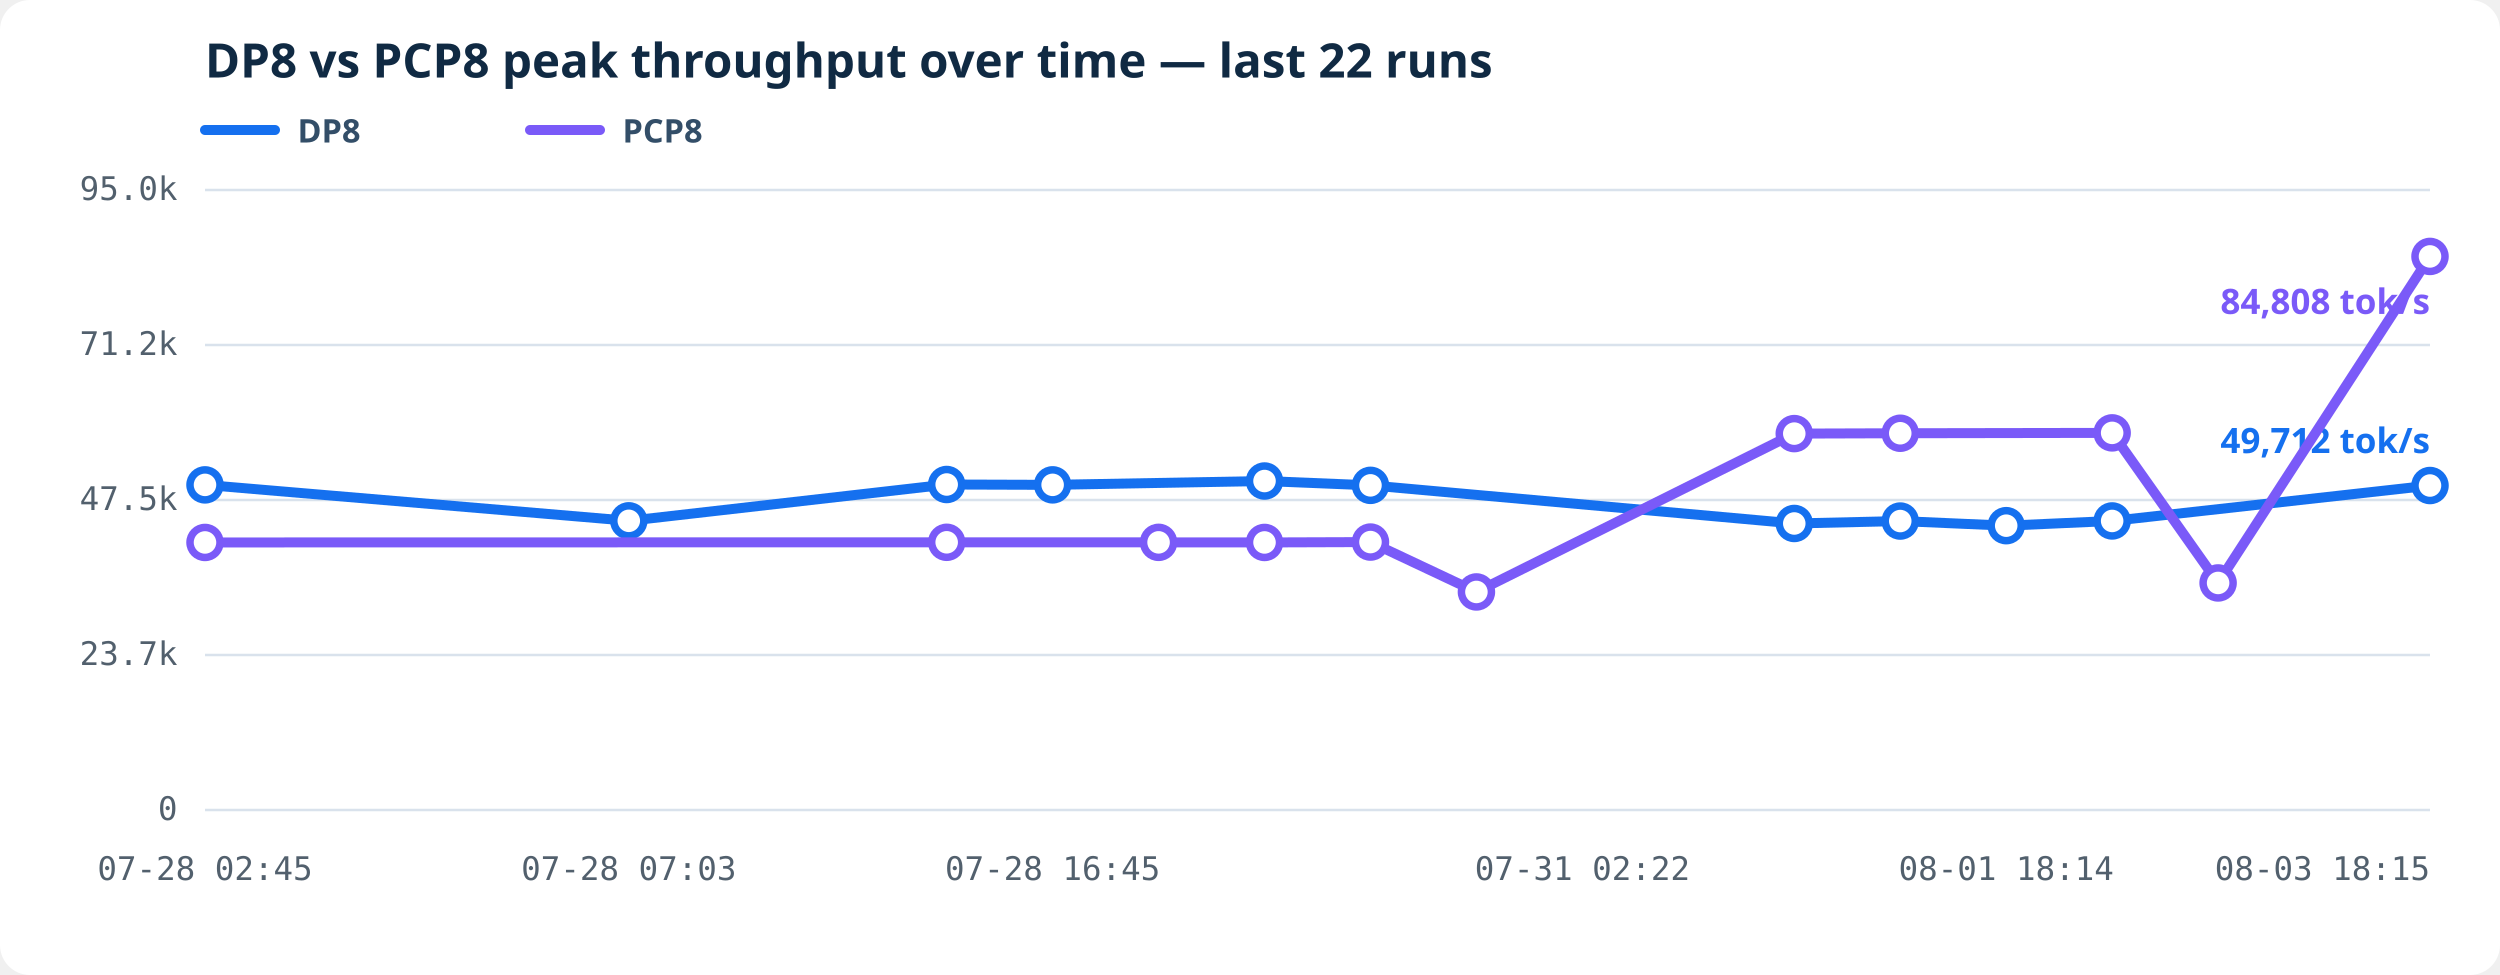
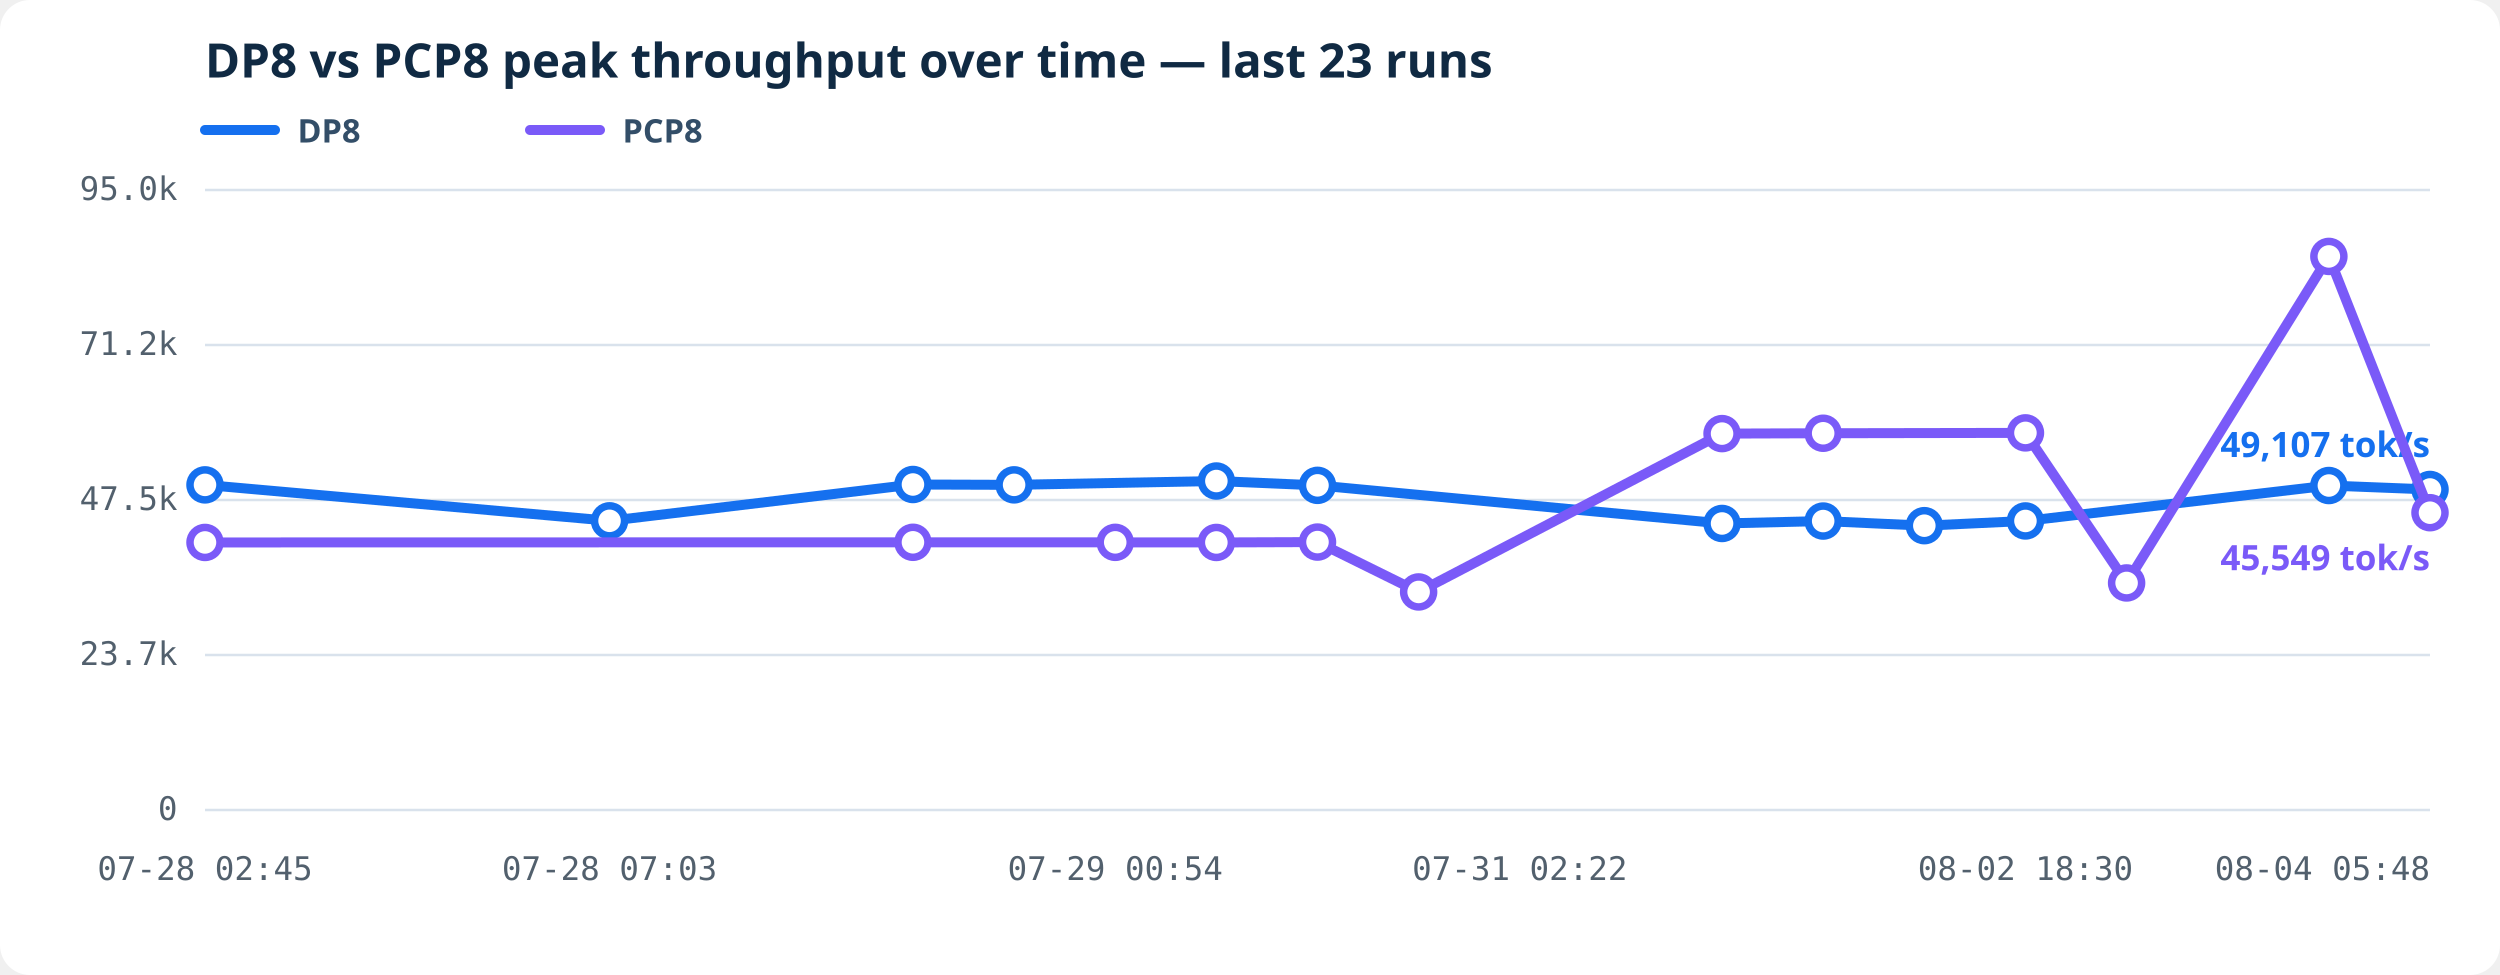
<svg xmlns="http://www.w3.org/2000/svg" viewBox="0 0 1000 390" role="img" aria-labelledby="history-title history-desc">
  <style>.bg{fill:#fff}.grid{stroke:#d9e2ec;stroke-width:1}.axis{fill:#52606d;font:13px ui-monospace,SFMono-Regular,Consolas,monospace}.heading{fill:#102a43;font:600 19px system-ui,sans-serif}.line{fill:none;stroke-width:4;stroke-linejoin:round;stroke-linecap:round}.dot{fill:#fff;stroke-width:3}.latest{stroke-width:3}.legend{fill:#334e68;font:600 13px system-ui,sans-serif}.value{font:600 14px system-ui,sans-serif}</style>
  <rect class="bg" width="1000" height="390" rx="12" />
-   <text class="heading" x="82" y="31">DP8 vs PCP8 peak throughput over time — last 22 runs</text>
+   <text class="heading" x="82" y="31">DP8 vs PCP8 peak throughput over time — last 23 runs</text>
  <line x1="82" y1="52" x2="110" y2="52" stroke="#1570ef" stroke-width="4" stroke-linecap="round" />
  <text class="legend" x="119" y="57">DP8</text>
  <line x1="212" y1="52" x2="240" y2="52" stroke="#7a5af8" stroke-width="4" stroke-linecap="round" />
  <text class="legend" x="249" y="57">PCP8</text>
  <line class="grid" x1="82" y1="324.00" x2="972" y2="324.00" />
  <text class="axis" text-anchor="end" x="71" y="328.00">0</text>
  <line class="grid" x1="82" y1="262.00" x2="972" y2="262.00" />
  <text class="axis" text-anchor="end" x="71" y="266.00">23.7k</text>
  <line class="grid" x1="82" y1="200.00" x2="972" y2="200.00" />
  <text class="axis" text-anchor="end" x="71" y="204.00">47.5k</text>
  <line class="grid" x1="82" y1="138.00" x2="972" y2="138.00" />
  <text class="axis" text-anchor="end" x="71" y="142.00">71.2k</text>
  <line class="grid" x1="82" y1="76.00" x2="972" y2="76.00" />
  <text class="axis" text-anchor="end" x="71" y="80.00">95.0k</text>
  <text class="axis" text-anchor="middle" x="82.00" y="352">07-28 02:45</text>
-   <text class="axis" text-anchor="middle" x="251.52" y="352">07-28 07:03</text>
-   <text class="axis" text-anchor="middle" x="421.05" y="352">07-28 16:45</text>
-   <text class="axis" text-anchor="middle" x="632.95" y="352">07-31 02:22</text>
-   <text class="axis" text-anchor="middle" x="802.48" y="352">08-01 18:14</text>
-   <text class="axis" text-anchor="end" x="972.00" y="352">08-03 18:15</text>
-   <polyline class="line" stroke="#1570ef" points="82.00,193.95 251.52,208.33 378.67,193.80 421.05,193.94 505.81,192.41 548.19,194.14 717.71,209.39 760.10,208.42 802.48,210.27 844.86,208.38 972.00,194.21" />
+   <text class="axis" text-anchor="middle" x="243.82" y="352">07-28 07:03</text>
+   <text class="axis" text-anchor="middle" x="446.09" y="352">07-29 00:54</text>
+   <text class="axis" text-anchor="middle" x="607.91" y="352">07-31 02:22</text>
+   <text class="axis" text-anchor="middle" x="810.18" y="352">08-02 18:30</text>
+   <text class="axis" text-anchor="end" x="972.00" y="352">08-04 05:48</text>
+   <polyline class="line" stroke="#1570ef" points="82.00,193.95 243.82,208.33 365.18,193.80 405.64,193.94 486.55,192.41 527.00,194.14 688.82,209.39 729.27,208.42 769.73,210.27 810.18,208.38 931.55,194.21 972.00,195.79" />
  <circle class="dot" fill="#fff" stroke="#1570ef" cx="82.00" cy="193.95" r="6" />
-   <circle class="dot" fill="#fff" stroke="#1570ef" cx="251.52" cy="208.33" r="6" />
-   <circle class="dot" fill="#fff" stroke="#1570ef" cx="378.67" cy="193.80" r="6" />
-   <circle class="dot" fill="#fff" stroke="#1570ef" cx="421.05" cy="193.94" r="6" />
-   <circle class="dot" fill="#fff" stroke="#1570ef" cx="505.81" cy="192.41" r="6" />
-   <circle class="dot" fill="#fff" stroke="#1570ef" cx="548.19" cy="194.14" r="6" />
-   <circle class="dot" fill="#fff" stroke="#1570ef" cx="717.71" cy="209.39" r="6" />
-   <circle class="dot" fill="#fff" stroke="#1570ef" cx="760.10" cy="208.42" r="6" />
-   <circle class="dot" fill="#fff" stroke="#1570ef" cx="802.48" cy="210.27" r="6" />
-   <circle class="dot" fill="#fff" stroke="#1570ef" cx="844.86" cy="208.38" r="6" />
-   <circle class="dot latest" fill="#1570ef" stroke="#1570ef" cx="972.00" cy="194.21" r="6" />
-   <text class="value" fill="#1570ef" text-anchor="end" x="972.00" y="181.21">49,712 tok/s</text>
-   <polyline class="line" stroke="#7a5af8" points="82.00,216.98 378.67,216.92 463.43,216.94 505.81,216.98 548.19,216.83 590.57,236.78 717.71,173.44 760.10,173.30 844.86,173.15 887.24,233.18 972.00,102.57" />
+   <circle class="dot" fill="#fff" stroke="#1570ef" cx="243.82" cy="208.33" r="6" />
+   <circle class="dot" fill="#fff" stroke="#1570ef" cx="365.18" cy="193.80" r="6" />
+   <circle class="dot" fill="#fff" stroke="#1570ef" cx="405.64" cy="193.94" r="6" />
+   <circle class="dot" fill="#fff" stroke="#1570ef" cx="486.55" cy="192.41" r="6" />
+   <circle class="dot" fill="#fff" stroke="#1570ef" cx="527.00" cy="194.14" r="6" />
+   <circle class="dot" fill="#fff" stroke="#1570ef" cx="688.82" cy="209.39" r="6" />
+   <circle class="dot" fill="#fff" stroke="#1570ef" cx="729.27" cy="208.42" r="6" />
+   <circle class="dot" fill="#fff" stroke="#1570ef" cx="769.73" cy="210.27" r="6" />
+   <circle class="dot" fill="#fff" stroke="#1570ef" cx="810.18" cy="208.38" r="6" />
+   <circle class="dot" fill="#fff" stroke="#1570ef" cx="931.55" cy="194.21" r="6" />
+   <circle class="dot latest" fill="#1570ef" stroke="#1570ef" cx="972.00" cy="195.79" r="6" />
+   <text class="value" fill="#1570ef" text-anchor="end" x="972.00" y="182.79">49,107 tok/s</text>
+   <polyline class="line" stroke="#7a5af8" points="82.00,216.98 365.18,216.92 446.09,216.94 486.55,216.98 527.00,216.83 567.45,236.78 688.82,173.44 729.27,173.30 810.18,173.15 850.64,233.18 931.55,102.57 972.00,205.08" />
  <circle class="dot" fill="#fff" stroke="#7a5af8" cx="82.00" cy="216.98" r="6" />
-   <circle class="dot" fill="#fff" stroke="#7a5af8" cx="378.67" cy="216.92" r="6" />
-   <circle class="dot" fill="#fff" stroke="#7a5af8" cx="463.43" cy="216.94" r="6" />
-   <circle class="dot" fill="#fff" stroke="#7a5af8" cx="505.81" cy="216.98" r="6" />
-   <circle class="dot" fill="#fff" stroke="#7a5af8" cx="548.19" cy="216.83" r="6" />
-   <circle class="dot" fill="#fff" stroke="#7a5af8" cx="590.57" cy="236.78" r="6" />
-   <circle class="dot" fill="#fff" stroke="#7a5af8" cx="717.71" cy="173.44" r="6" />
-   <circle class="dot" fill="#fff" stroke="#7a5af8" cx="760.10" cy="173.30" r="6" />
-   <circle class="dot" fill="#fff" stroke="#7a5af8" cx="844.86" cy="173.15" r="6" />
-   <circle class="dot" fill="#fff" stroke="#7a5af8" cx="887.24" cy="233.18" r="6" />
-   <circle class="dot latest" fill="#7a5af8" stroke="#7a5af8" cx="972.00" cy="102.57" r="6" />
-   <text class="value" fill="#7a5af8" text-anchor="end" x="972.00" y="125.57">84,808 tok/s</text>
+   <circle class="dot" fill="#fff" stroke="#7a5af8" cx="365.18" cy="216.92" r="6" />
+   <circle class="dot" fill="#fff" stroke="#7a5af8" cx="446.09" cy="216.94" r="6" />
+   <circle class="dot" fill="#fff" stroke="#7a5af8" cx="486.55" cy="216.98" r="6" />
+   <circle class="dot" fill="#fff" stroke="#7a5af8" cx="527.00" cy="216.83" r="6" />
+   <circle class="dot" fill="#fff" stroke="#7a5af8" cx="567.45" cy="236.78" r="6" />
+   <circle class="dot" fill="#fff" stroke="#7a5af8" cx="688.82" cy="173.44" r="6" />
+   <circle class="dot" fill="#fff" stroke="#7a5af8" cx="729.27" cy="173.30" r="6" />
+   <circle class="dot" fill="#fff" stroke="#7a5af8" cx="810.18" cy="173.15" r="6" />
+   <circle class="dot" fill="#fff" stroke="#7a5af8" cx="850.64" cy="233.18" r="6" />
+   <circle class="dot" fill="#fff" stroke="#7a5af8" cx="931.55" cy="102.57" r="6" />
+   <circle class="dot latest" fill="#7a5af8" stroke="#7a5af8" cx="972.00" cy="205.08" r="6" />
+   <text class="value" fill="#7a5af8" text-anchor="end" x="972.00" y="228.08">45,549 tok/s</text>
</svg>
